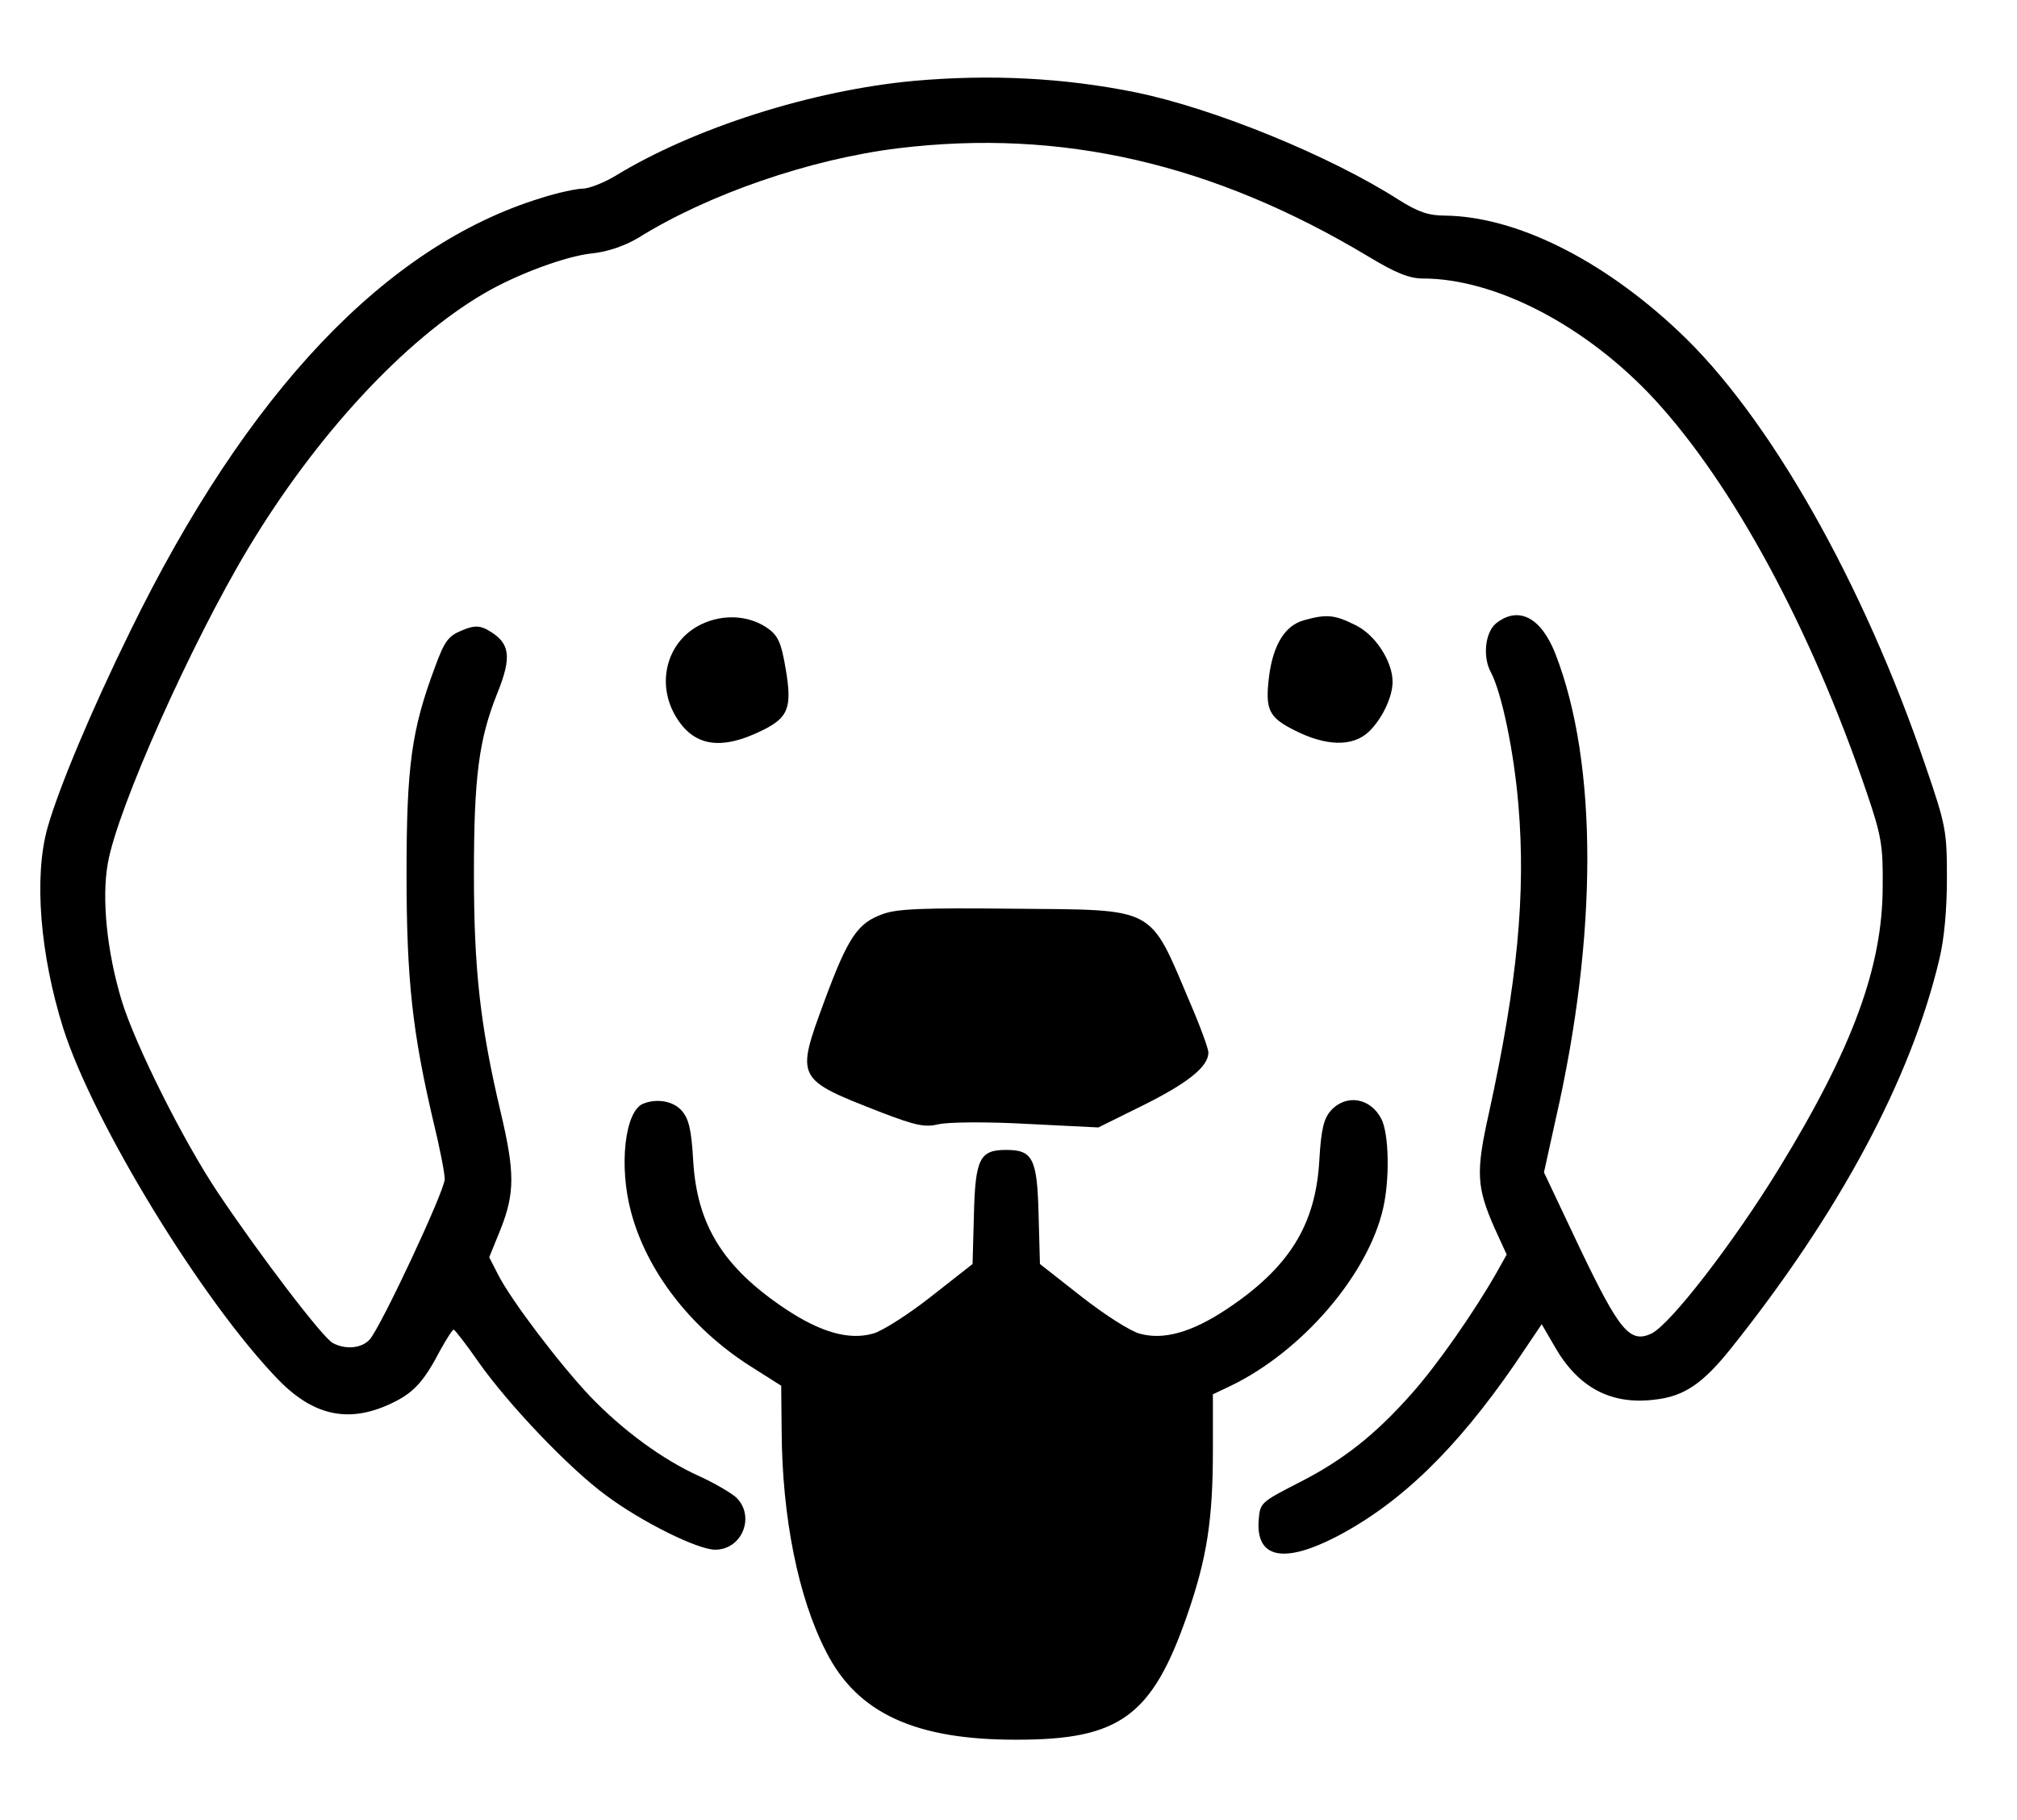
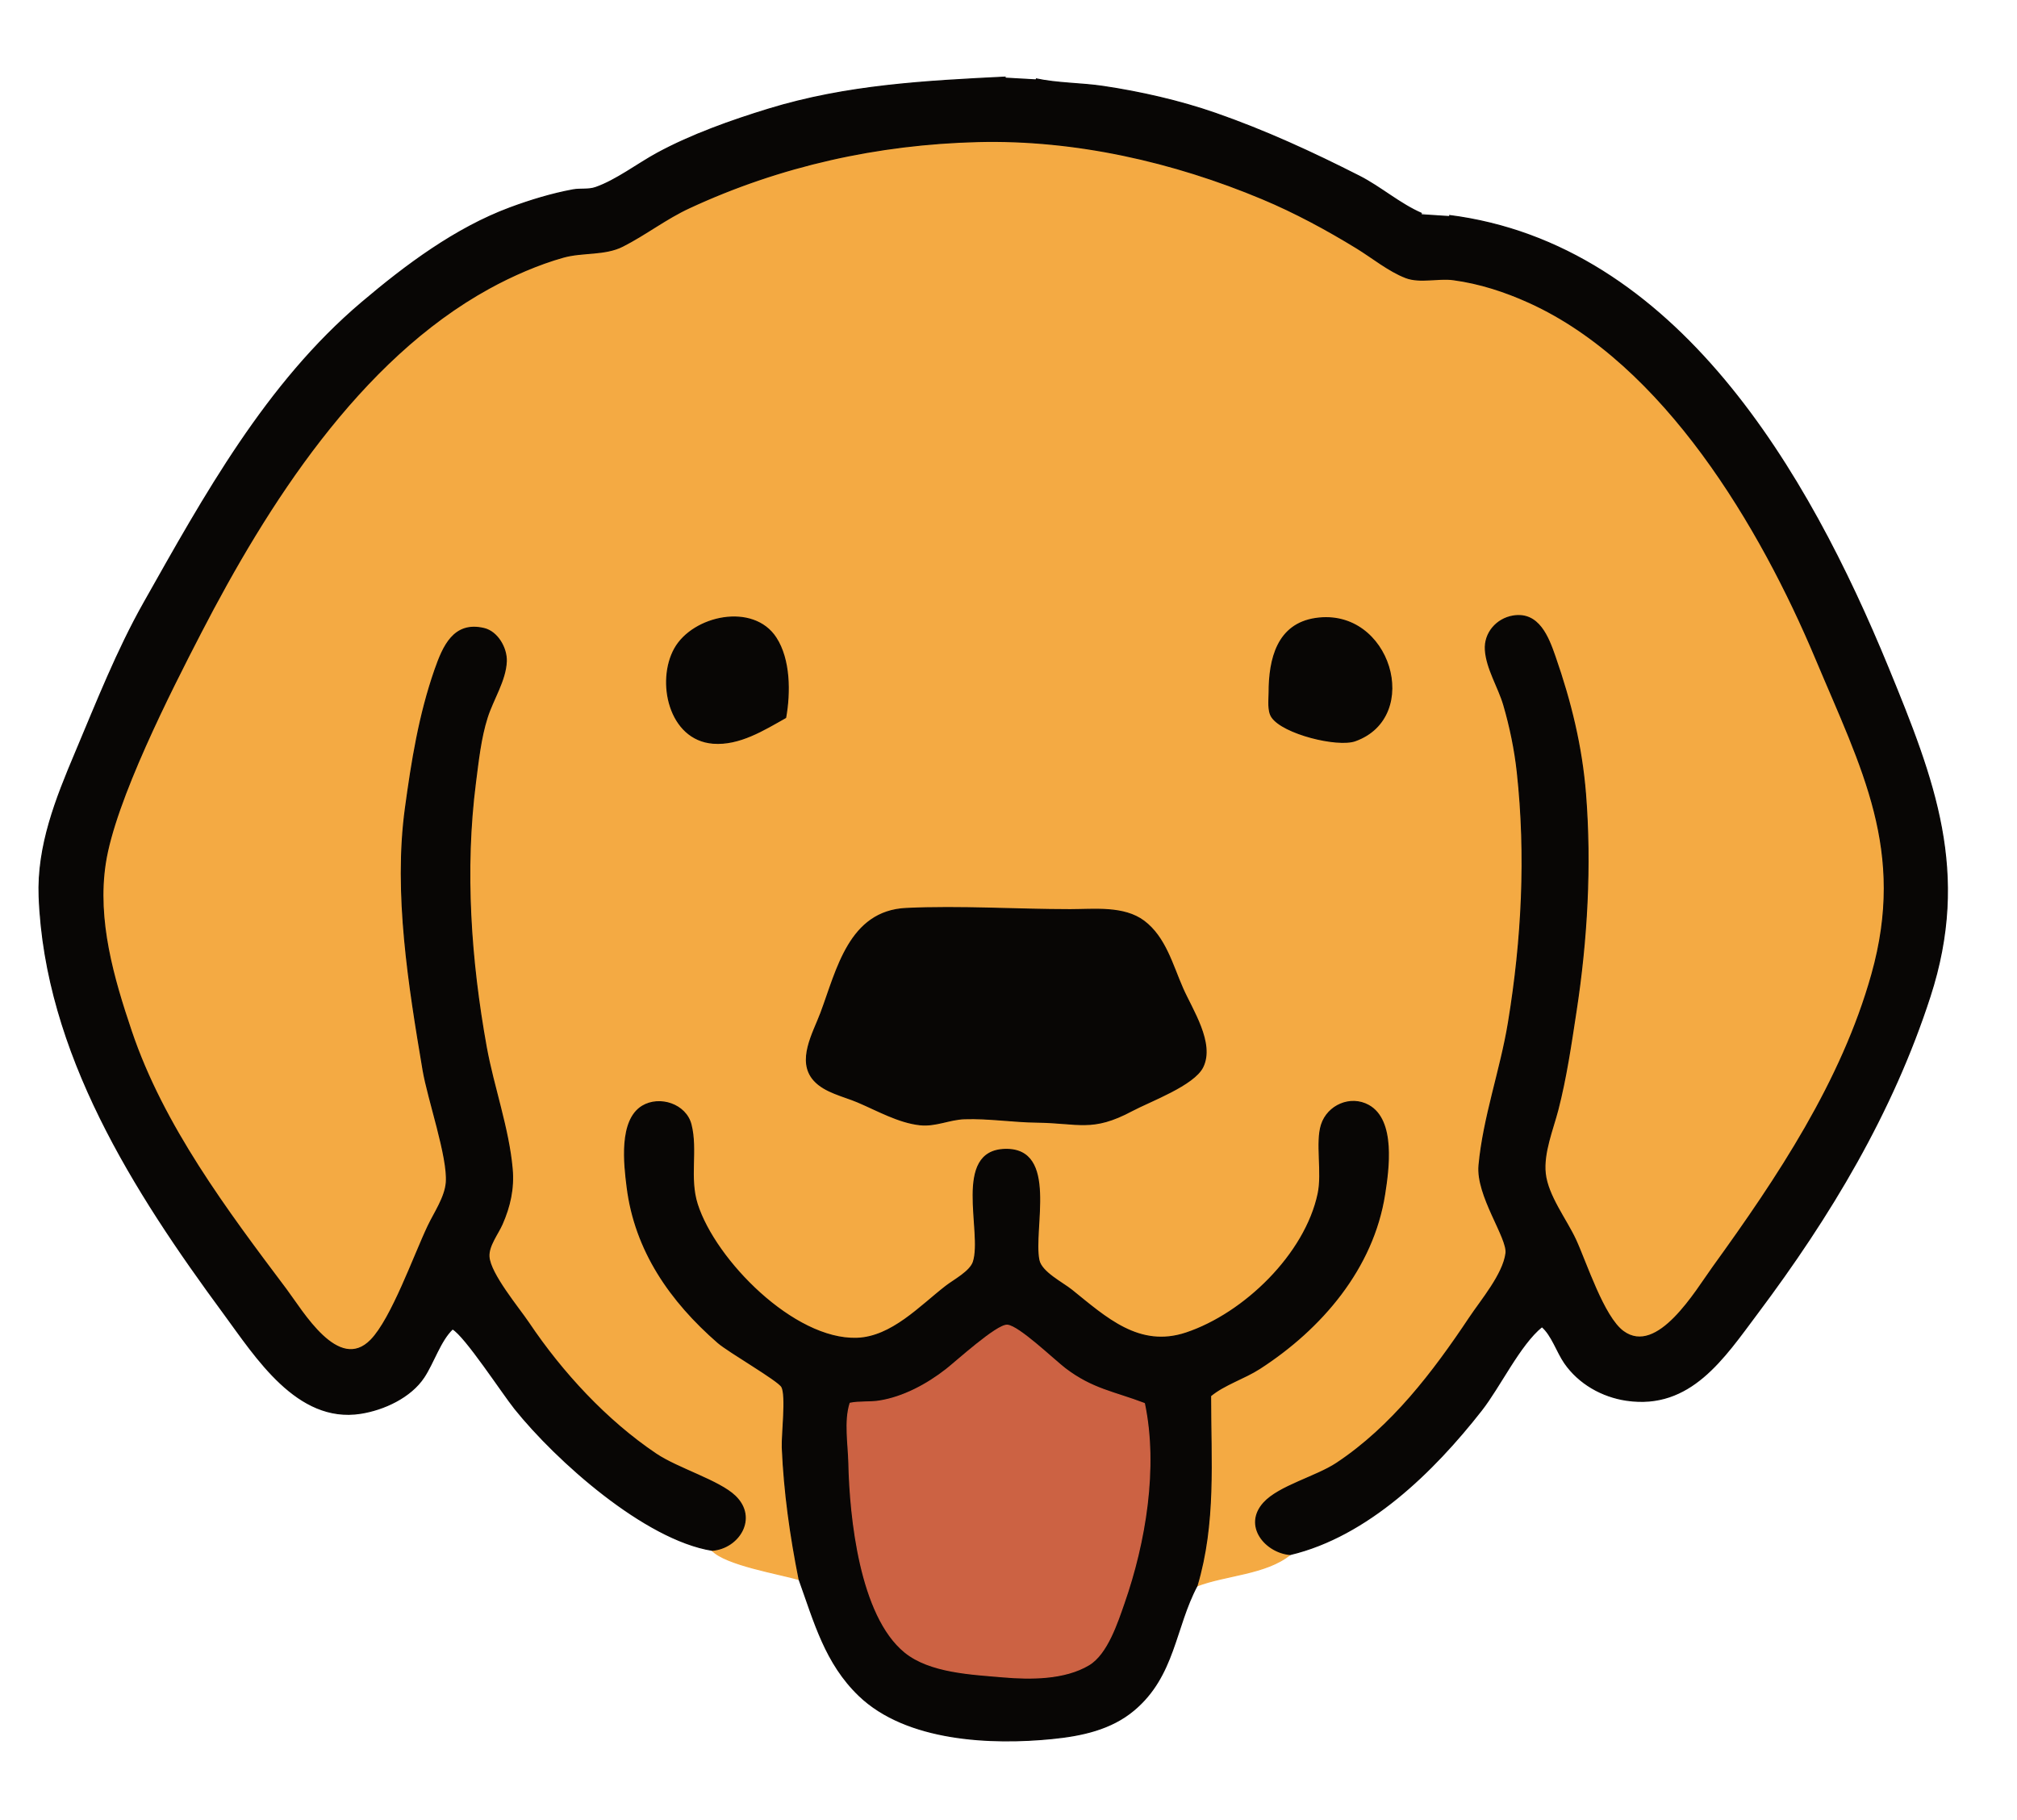
- <svg xmlns="http://www.w3.org/2000/svg" version="1.0" width="449pt" height="405pt" viewBox="0 0 449 405" preserveAspectRatio="xMidYMid meet">
-   <g transform="translate(0,405) scale(0.1,-0.1)" fill="#000000" stroke="none">
-     <path d="M2035 3870 c-228 -21 -491 -105 -666 -212 -25 -15 -58 -28 -72 -28 -13 0 -56 -9 -93 -21 -345 -106 -654 -432 -914 -964 -86 -175 -159 -349 -184 -437 -31 -109 -17 -283 35 -448 68 -212 310 -608 479 -782 81 -83 162 -98 260 -48 43 22 65 47 100 114 14 25 27 46 30 46 3 -1 28 -33 55 -72 67 -95 201 -236 284 -297 79 -59 204 -121 243 -121 61 0 90 76 46 117 -13 11 -49 32 -82 47 -80 36 -169 101 -242 177 -69 73 -176 214 -205 271 l-20 39 26 64 c31 79 31 126 0 257 -46 194 -60 319 -60 533 0 215 11 298 51 399 35 86 30 116 -23 145 -18 9 -30 8 -56 -3 -29 -12 -38 -24 -59 -82 -52 -139 -63 -220 -63 -459 0 -236 13 -353 60 -553 14 -57 25 -114 25 -127 0 -26 -142 -329 -167 -357 -18 -20 -54 -23 -82 -8 -22 11 -163 196 -256 335 -77 115 -184 329 -214 427 -33 109 -45 227 -31 306 21 121 185 489 313 702 151 251 347 463 525 567 72 42 181 83 241 89 36 4 72 17 101 34 157 98 384 176 580 200 363 44 701 -34 1046 -241 61 -37 92 -49 121 -49 163 0 365 -106 516 -269 175 -190 348 -510 472 -874 33 -97 37 -119 36 -210 0 -178 -66 -359 -230 -627 -101 -165 -242 -348 -285 -369 -48 -22 -71 6 -160 192 l-79 167 26 118 c94 411 94 792 0 1035 -32 83 -83 109 -133 69 -24 -20 -30 -75 -11 -109 24 -46 51 -175 61 -294 17 -199 -2 -397 -66 -689 -29 -130 -27 -163 13 -254 l27 -59 -23 -41 c-49 -86 -131 -204 -188 -268 -82 -93 -155 -150 -254 -200 -82 -42 -84 -44 -87 -81 -7 -86 55 -99 173 -38 142 74 266 194 397 384 l60 89 29 -50 c52 -91 125 -130 222 -118 66 7 108 36 171 115 241 302 400 599 463 865 11 45 17 111 17 181 0 104 -2 117 -47 248 -139 410 -350 782 -551 970 -171 161 -363 255 -519 257 -37 0 -60 8 -103 35 -153 98 -410 203 -584 239 -161 33 -326 41 -495 26z" />
-     <path d="M1563 2661 c-76 -35 -103 -127 -61 -202 40 -71 102 -82 199 -33 53 27 62 49 49 129 -11 67 -18 81 -45 99 -40 26 -95 29 -142 7z" />
-     <path d="M2902 2669 c-42 -12 -68 -55 -77 -125 -9 -74 -1 -91 57 -120 69 -35 128 -37 164 -4 30 28 54 78 54 112 0 46 -39 106 -84 127 -46 23 -64 24 -114 10z" />
-     <path d="M1965 2015 c-56 -20 -77 -51 -130 -194 -64 -174 -64 -173 128 -248 76 -29 96 -33 126 -26 20 5 106 6 196 1 l160 -8 103 51 c98 49 142 85 142 116 0 8 -18 58 -41 111 -92 217 -72 206 -394 209 -199 2 -258 0 -290 -12z" />
-     <path d="M1432 1593 c-41 -16 -55 -139 -27 -242 35 -131 132 -257 263 -341 l71 -45 1 -100 c1 -193 37 -372 99 -492 69 -137 199 -197 426 -196 228 0 300 53 378 278 44 127 57 212 57 368 l0 123 38 18 c159 76 307 247 341 396 15 66 13 166 -4 199 -24 47 -78 56 -112 19 -16 -18 -22 -41 -26 -110 -8 -145 -67 -240 -207 -333 -77 -51 -140 -69 -193 -54 -20 5 -78 42 -129 82 l-93 73 -3 109 c-3 126 -13 145 -72 145 -59 0 -69 -19 -72 -145 l-3 -109 -93 -73 c-51 -40 -109 -77 -129 -82 -53 -15 -116 3 -193 54 -140 93 -199 188 -207 333 -4 69 -10 92 -26 110 -19 21 -55 27 -85 15z" />
-   </g>
+ <svg xmlns="http://www.w3.org/2000/svg" viewBox="0 0 449 405" width="449" height="405">
+   <path d="M287.22 346.07C281.82 350.46 272.83 350.61 266.45 353.06C270.63 339.04 269.47 325.13 269.48 310.75C272.54 308.21 276.99 306.87 280.41 304.66C294.14 295.8 305.64 282.39 308.22 265.89C309.09 260.35 310.63 249.39 304.65 246.09C300.62 243.86 295.56 246.1 294.18 250.39C292.89 254.41 294.44 260.99 293.44 265.73C290.59 279.24 276.99 292.44 264.06 296.76C253.58 300.26 246.2 293.36 238.56 287.21C236.52 285.57 231.81 283.24 231.26 280.53C229.85 273.63 235.54 255.61 223.75 255.89C212.05 256.18 218.84 274.31 216.69 280.92C215.98 283.1 212.33 284.99 210.59 286.34C204.83 290.8 198.51 297.69 190.75 297.95C176.71 298.42 159.2 280.58 155.21 268.1C153.33 262.21 155.26 256.08 153.82 250.37C152.67 245.84 146.84 243.95 143 246.26C137.8 249.41 138.98 259.23 139.61 264.25C141.38 278.44 149.26 289.69 159.85 298.91C162.23 300.97 173.28 307.31 174.05 308.75C175.11 310.71 174.04 319.5 174.15 322.25C174.58 332.25 175.96 341.95 177.9 351.65C173.44 350.33 161.51 348.39 158.5 345.13C164.45 344.69 168.71 337.96 163.65 333.08C160.09 329.64 150.87 326.96 146.03 323.7C134.98 316.27 125.11 305.57 117.7 294.54C115.45 291.19 109.08 283.6 108.84 279.75C108.69 277.35 110.82 274.67 111.76 272.54C113.51 268.56 114.39 264.61 114.01 260.25C113.21 251.18 109.86 242.06 108.23 233.08C104.75 213.82 103.34 193.68 105.83 174.23C106.45 169.45 106.97 164.35 108.44 159.74C109.7 155.75 112.53 151.49 112.7 147.25C112.82 144.28 110.74 140.64 107.75 139.93C100.99 138.32 98.65 143.95 96.83 149.14C93.32 159.23 91.69 169.4 90.25 179.98C87.68 198.89 91.05 219.56 94.18 238.18C95.27 244.69 99.78 257.52 99.36 263.22C99.11 266.57 96.68 270.03 95.28 273C92.19 279.51 87.22 293.57 82.58 298.33C75.33 305.76 67.34 291.91 63.69 287.05C50.48 269.49 36.32 250.63 29.22 229.57C25.23 217.75 21.5 204.91 23.42 192.25C25.53 178.29 37.93 153.93 44.66 140.91C59.37 112.43 79.92 80.07 108.89 64.17C113.97 61.38 119.86 58.8 125.44 57.24C129.73 56.05 134.63 56.82 138.6 54.81C143.7 52.23 148.23 48.67 153.47 46.25C173.7 36.86 195.45 32.06 217.75 31.51C239.3 30.98 261.23 35.96 281.02 44.26C288.24 47.28 295.38 51.14 302.05 55.23C305.49 57.34 309.15 60.34 312.92 61.79C316.07 63.01 320.16 61.81 323.5 62.26C329.36 63.04 335.05 64.9 340.41 67.33C370.5 80.97 391.96 117.4 404.21 146.57C414.6 171.31 424.42 189.38 416.7 216.91C409.99 240.83 395.73 262.17 381.34 282.08C377.52 287.36 369 302.01 361.35 296.42C356.95 293.2 353.1 281.13 350.73 275.99C348.65 271.51 344.52 266.23 343.98 261.25C343.48 256.66 345.64 251.47 346.78 247.09C348.62 239.97 349.71 232.48 350.82 225.2C353.26 209.36 354.21 192.77 352.94 176.75C352.09 166.09 349.64 156.19 346.15 146.16C344.66 141.88 342.53 136.19 336.82 137.15C333.17 137.77 330.42 140.92 330.66 144.68C330.93 148.85 333.6 152.97 334.76 156.95C336.16 161.74 337.23 166.91 337.77 171.89C339.8 190.46 338.83 209.25 335.8 227.66C334.06 238.25 330.24 248.73 329.25 259.4C328.61 266.18 335.69 275.57 335.25 279.01C334.64 283.72 329.73 289.48 327.14 293.37C319.06 305.49 309.85 317.61 297.54 325.77C292.98 328.79 284.72 330.84 281.33 334.58C276.69 339.71 281.77 345.63 287.22 346.07ZM174.89 159.75C175.87 154.24 175.89 146.88 172.73 142C167.67 134.2 154.28 137.11 150.2 144.41C146.15 151.66 148.91 164.69 158.75 165.45C164.59 165.9 170.03 162.48 174.89 159.75ZM292.89 137.69C284.36 138.94 282.52 146.7 282.52 154.25C282.52 155.81 282.19 158.22 283.12 159.62C285.58 163.32 297.75 166.32 301.69 164.9C316.58 159.56 309.47 135.26 292.89 137.69ZM201.73 202.25C189.04 202.85 186.35 215.87 182.74 225.52C181.08 229.96 177.33 236.19 181.23 240.52C183.61 243.16 187.8 243.99 190.93 245.32C195.27 247.16 200 249.87 204.76 250.39C208.27 250.78 211.34 249.15 214.75 249.05C220.07 248.88 225.43 249.74 230.75 249.81C240.18 249.92 243.08 252.01 251.98 247.26C256 245.12 265.77 241.58 267.75 237.53C270.34 232.23 265.37 224.83 263.26 220.03C260.96 214.81 259.42 208.68 254.66 205.08C250.17 201.71 243.54 202.52 238.25 202.52C226.17 202.52 213.76 201.68 201.73 202.25Z" fill="#f4aa43" fill-rule="evenodd" stroke="#f4aa43" stroke-width="0.25" stroke-linejoin="round" />
+   <path d="M223.96 17.16C226.14 17.29 228.32 17.41 230.5 17.53C235.35 18.6 240.65 18.5 245.58 19.24C253.86 20.47 262.66 22.47 270.58 25.23C281.63 29.08 292.14 33.91 302.57 39.21C307.38 41.65 311.63 45.46 316.58 47.57C318.55 47.7 320.53 47.83 322.5 47.96C373.28 54.35 402.57 105.51 420.25 148.52C430.62 173.75 438.57 194.26 429.63 221.84C421.26 247.71 407.4 270.76 391.17 292.4C383.73 302.32 376.3 313.81 362.09 311.73C356.63 310.93 351.48 308.02 348.31 303.44C346.6 300.96 345.45 297.21 343.25 295.34C338.3 299.33 333.9 308.71 329.75 314C319.13 327.56 304.46 341.97 287.22 346.07C281.77 345.63 276.69 339.71 281.33 334.58C284.72 330.84 292.98 328.79 297.54 325.77C309.85 317.61 319.06 305.49 327.14 293.37C329.73 289.48 334.64 283.72 335.25 279.01C335.69 275.57 328.61 266.18 329.25 259.4C330.24 248.73 334.06 238.25 335.8 227.66C338.83 209.25 339.8 190.46 337.77 171.89C337.23 166.91 336.16 161.74 334.76 156.95C333.6 152.97 330.93 148.85 330.66 144.68C330.42 140.92 333.17 137.77 336.82 137.15C342.53 136.19 344.66 141.88 346.15 146.16C349.64 156.19 352.09 166.09 352.94 176.75C354.21 192.77 353.26 209.36 350.82 225.2C349.71 232.48 348.62 239.97 346.78 247.09C345.64 251.47 343.48 256.66 343.98 261.25C344.52 266.23 348.65 271.51 350.73 275.99C353.1 281.13 356.95 293.2 361.35 296.42C369 302.01 377.52 287.36 381.34 282.08C395.73 262.17 409.99 240.83 416.7 216.91C424.42 189.38 414.6 171.31 404.21 146.57C391.96 117.4 370.5 80.97 340.41 67.33C335.05 64.9 329.36 63.04 323.5 62.26C320.16 61.81 316.07 63.01 312.92 61.79C309.15 60.34 305.49 57.34 302.05 55.23C295.38 51.14 288.24 47.28 281.02 44.26C261.23 35.96 239.3 30.98 217.75 31.51C195.45 32.06 173.7 36.86 153.47 46.25C148.23 48.67 143.7 52.23 138.6 54.81C134.63 56.82 129.73 56.05 125.44 57.24C119.86 58.8 113.97 61.38 108.89 64.17C79.92 80.07 59.37 112.43 44.66 140.91C37.93 153.93 25.53 178.29 23.42 192.25C21.5 204.91 25.23 217.75 29.22 229.57C36.32 250.63 50.48 269.49 63.69 287.05C67.34 291.91 75.33 305.76 82.58 298.33C87.22 293.57 92.19 279.51 95.28 273C96.68 270.03 99.11 266.57 99.36 263.22C99.78 257.52 95.27 244.69 94.18 238.18C91.05 219.56 87.68 198.89 90.25 179.98C91.69 169.4 93.32 159.23 96.83 149.14C98.65 143.95 100.99 138.32 107.75 139.93C110.74 140.64 112.82 144.28 112.7 147.25C112.53 151.49 109.7 155.75 108.44 159.74C106.97 164.35 106.45 169.45 105.83 174.23C103.34 193.68 104.75 213.82 108.23 233.08C109.86 242.06 113.21 251.18 114.01 260.25C114.39 264.61 113.51 268.56 111.76 272.54C110.82 274.67 108.69 277.35 108.84 279.75C109.08 283.6 115.45 291.19 117.7 294.54C125.11 305.57 134.98 316.27 146.03 323.7C150.87 326.96 160.09 329.64 163.65 333.08C168.71 337.96 164.45 344.69 158.5 345.13C143.54 342.71 123.92 325.2 114.63 313.63C111.84 310.15 103.56 297.42 100.75 295.84C98.03 298.4 96.5 303.38 94.36 306.61C91.39 311.09 85.42 313.84 80.25 314.64C66.16 316.83 56.97 302.1 49.83 292.4C29.83 265.26 10.08 234.33 8.72 199.66C8.28 188.29 12.48 177.81 16.8 167.58C21.53 156.37 26.04 144.87 32.02 134.26C45.49 110.39 59.25 85.37 80.57 67.33C90.35 59.04 101.38 50.8 113.52 46.28C118.02 44.61 122.83 43.14 127.55 42.27C129.18 41.97 130.98 42.31 132.56 41.76C137.15 40.18 142.02 36.43 146.33 34.1C153.93 29.98 162.82 26.83 171.06 24.3C188.48 18.96 205.89 18.06 223.96 17.16ZM174.89 159.75C170.03 162.48 164.59 165.9 158.75 165.45C148.91 164.69 146.15 151.66 150.2 144.41C154.28 137.11 167.67 134.2 172.73 142C175.89 146.88 175.87 154.24 174.89 159.75ZM292.89 137.69C309.47 135.26 316.58 159.56 301.69 164.9C297.75 166.32 285.58 163.32 283.12 159.62C282.19 158.22 282.52 155.81 282.52 154.25C282.52 146.7 284.36 138.94 292.89 137.69ZM201.73 202.25C213.76 201.68 226.17 202.52 238.25 202.52C243.54 202.52 250.17 201.71 254.66 205.08C259.42 208.68 260.96 214.81 263.26 220.03C265.37 224.83 270.34 232.23 267.75 237.53C265.77 241.58 256 245.12 251.98 247.26C243.08 252.01 240.18 249.92 230.75 249.81C225.43 249.74 220.07 248.88 214.75 249.05C211.34 249.15 208.27 250.78 204.76 250.39C200 249.87 195.27 247.16 190.93 245.32C187.8 243.99 183.61 243.16 181.23 240.52C177.33 236.19 181.08 229.96 182.74 225.52C186.35 215.87 189.04 202.85 201.73 202.25ZM266.45 353.06C261.5 362.37 261.5 373.06 252.44 380.69C247.3 385.02 240.74 386.39 234.25 387.04C220.66 388.41 201.81 387.62 191.26 377.5C183.73 370.28 181.31 361.11 177.9 351.65C175.96 341.95 174.58 332.25 174.15 322.25C174.04 319.5 175.11 310.71 174.05 308.75C173.28 307.31 162.23 300.97 159.85 298.91C149.26 289.69 141.38 278.44 139.61 264.25C138.98 259.23 137.8 249.41 143 246.26C146.84 243.95 152.67 245.84 153.82 250.37C155.26 256.08 153.33 262.21 155.21 268.1C159.2 280.58 176.71 298.42 190.75 297.95C198.51 297.69 204.83 290.8 210.59 286.34C212.33 284.99 215.98 283.1 216.69 280.92C218.84 274.31 212.05 256.18 223.75 255.89C235.54 255.61 229.85 273.63 231.26 280.53C231.81 283.24 236.52 285.57 238.56 287.21C246.2 293.36 253.58 300.26 264.06 296.76C276.99 292.44 290.59 279.24 293.44 265.73C294.44 260.99 292.89 254.41 294.18 250.39C295.56 246.1 300.62 243.86 304.65 246.09C310.63 249.39 309.09 260.35 308.22 265.89C305.64 282.39 294.14 295.8 280.41 304.66C276.99 306.87 272.54 308.21 269.48 310.75C269.47 325.13 270.63 339.04 266.45 353.06ZM254.75 312.46C248.06 309.9 243.13 309.3 237.08 304.67C234.65 302.81 226.75 295.22 224.24 295.03C221.95 294.86 212.93 303.09 210.64 304.88C206.41 308.19 201.09 311.07 195.74 311.91C193.59 312.25 191.36 311.98 189.25 312.4C187.97 316.42 188.88 321.54 188.97 325.75C189.24 337.77 191.46 359.66 201.43 367.8C207.01 372.36 216.44 372.71 223.27 373.31C229.35 373.84 236.97 373.87 242.38 370.63C246.47 368.19 248.74 361.11 250.21 356.91C254.93 343.4 257.73 326.69 254.75 312.46Z" fill="#080605" fill-rule="evenodd" stroke="#080605" stroke-width="0.25" stroke-linejoin="round" />
+   <path d="M254.75 312.46C257.73 326.69 254.93 343.4 250.21 356.91C248.74 361.11 246.47 368.19 242.38 370.63C236.97 373.87 229.35 373.84 223.27 373.31C216.44 372.71 207.01 372.36 201.43 367.8C191.46 359.66 189.24 337.77 188.97 325.75C188.88 321.54 187.97 316.42 189.25 312.4C191.36 311.98 193.59 312.25 195.74 311.91C201.09 311.07 206.41 308.19 210.64 304.88C212.93 303.09 221.95 294.86 224.24 295.03C226.75 295.22 234.65 302.81 237.08 304.67C243.13 309.3 248.06 309.9 254.75 312.46Z" fill="#cc6243" fill-rule="evenodd" stroke="#cc6243" stroke-width="0.25" stroke-linejoin="round" />
+   <path d="M223.96 17.16C226.06 17.11 228.15 17.05 230.25 17C230.33 17.18 230.42 17.36 230.5 17.53C228.32 17.41 226.14 17.29 223.96 17.16ZM316.58 47.57C318.47 47.55 320.36 47.52 322.25 47.5C322.33 47.65 322.42 47.8 322.5 47.96C320.53 47.83 318.55 47.7 316.58 47.57Z" fill="#fefefe" fill-rule="evenodd" stroke="#fefefe" stroke-width="0.25" stroke-linejoin="round" />
</svg>
